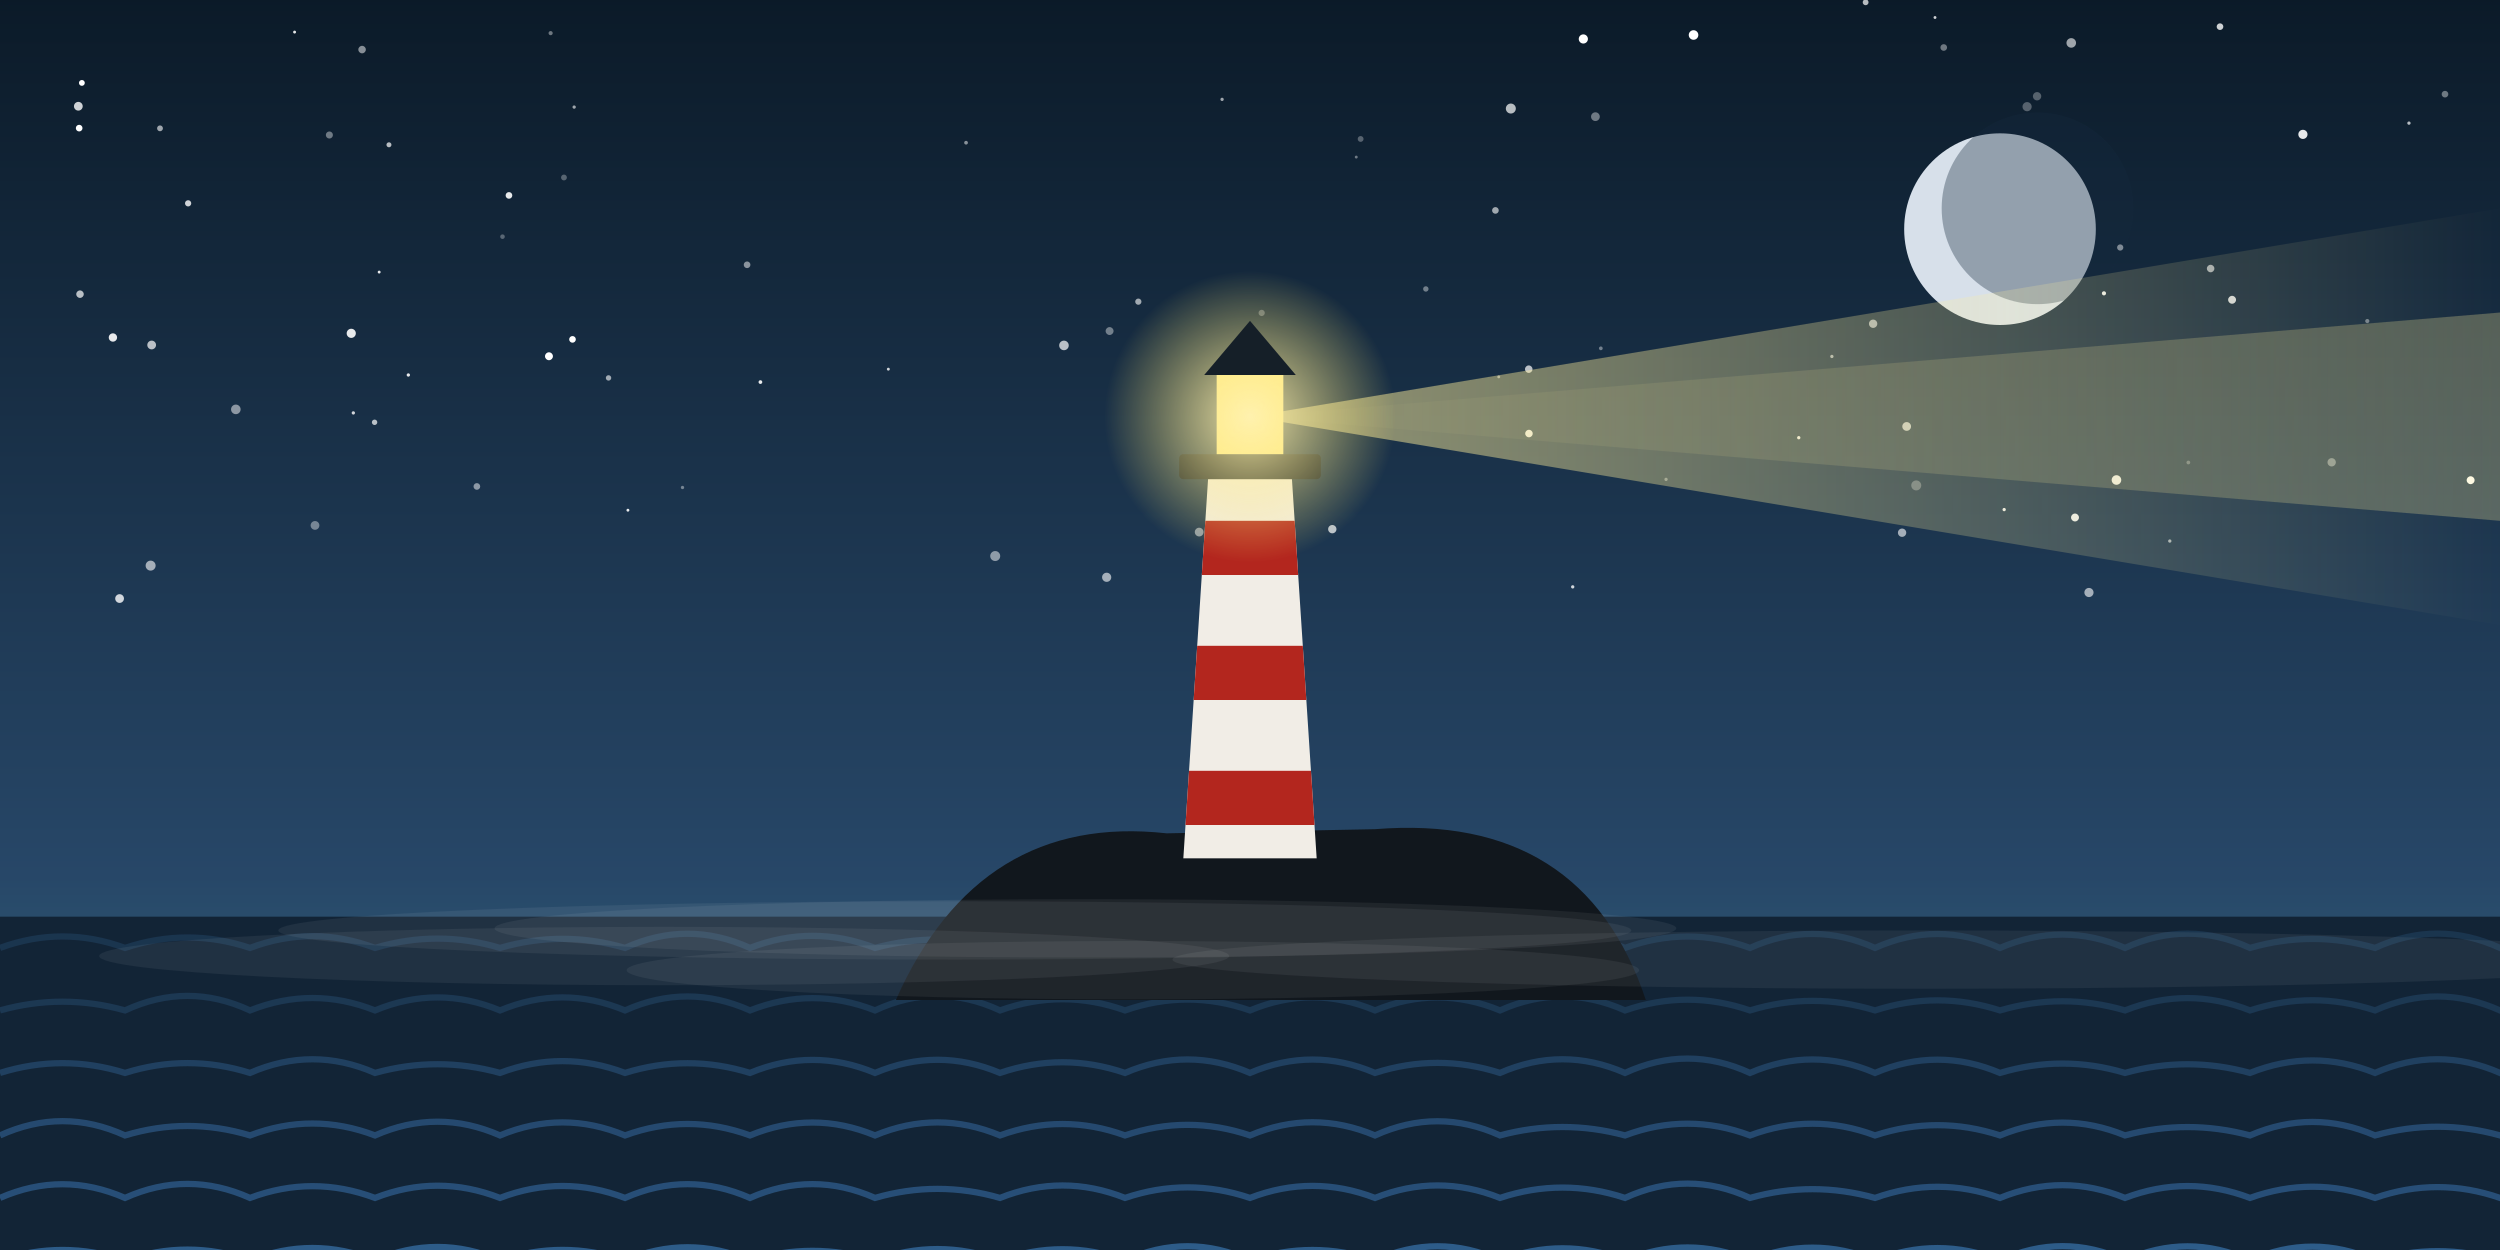
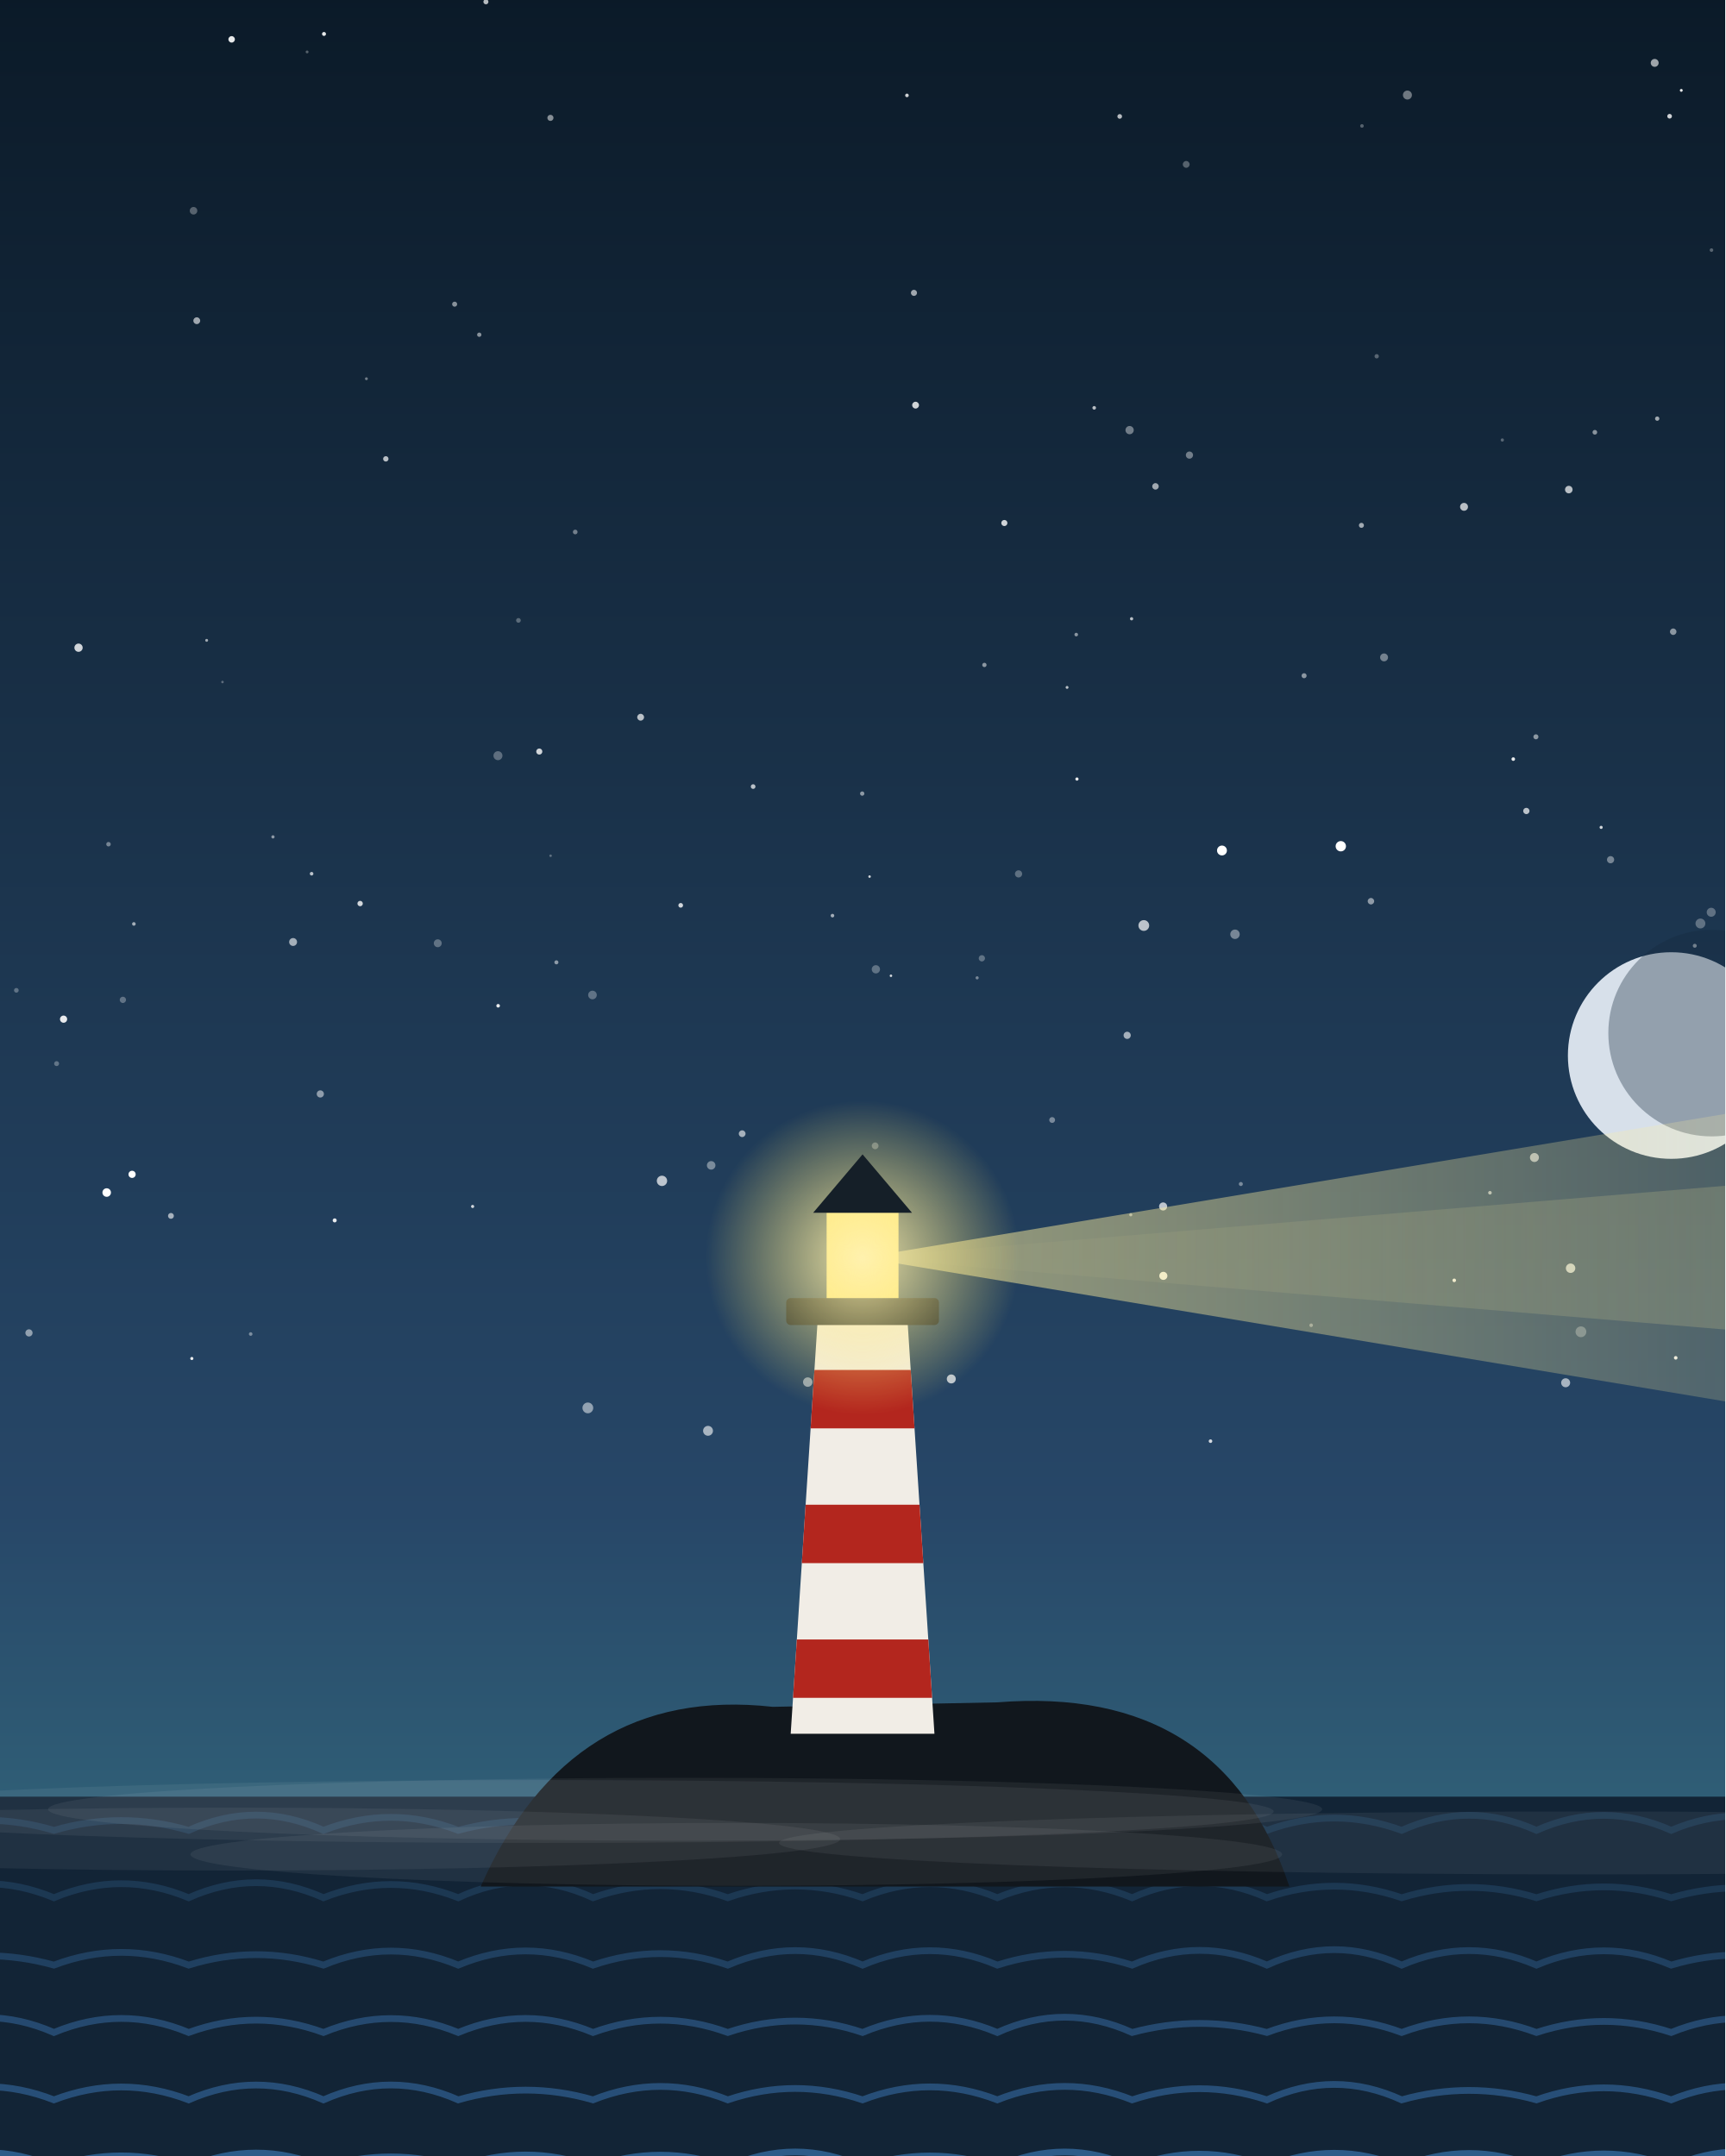
- <svg xmlns="http://www.w3.org/2000/svg" viewBox="0 0 1200 600" preserveAspectRatio="xMidYMid slice" role="img" aria-label="lighthouse (cover art)">
+ <svg xmlns="http://www.w3.org/2000/svg" viewBox="0 0 960 1200" preserveAspectRatio="xMidYMid slice" role="img" aria-label="lighthouse (cover art)">
  <defs>
    <linearGradient id="sky" x1="0" y1="0" x2="0" y2="1">
      <stop offset="0" stop-color="hsl(210 55% 10% / 1)" />
      <stop offset="0.7" stop-color="hsl(210 45% 28% / 1)" />
      <stop offset="1" stop-color="hsl(190 40% 38% / 1)" />
    </linearGradient>
    <linearGradient id="beam" x1="0" y1="0" x2="1" y2="0">
      <stop offset="0" stop-color="hsl(50 100% 80% / .55)" />
      <stop offset="1" stop-color="hsl(50 100% 80% / 0)" />
    </linearGradient>
    <radialGradient id="glow">
      <stop offset="0" stop-color="hsl(50 100% 85% / .9)" />
      <stop offset="1" stop-color="hsl(50 100% 70% / 0)" />
    </radialGradient>
    <clipPath id="tower">
      <polygon points="568,352 632,352 620,168 580,168" />
    </clipPath>
  </defs>
-   <rect width="1200" height="600" fill="url(#sky)" />
-   <circle cx="977.8" cy="46.2" r="2" fill="#fff" opacity="0.3" />
-   <circle cx="651" cy="75.4" r="0.7" fill="#fff" opacity="0.4" />
-   <circle cx="532.6" cy="158.9" r="1.9" fill="#fff" opacity="0.4" />
-   <circle cx="182" cy="130.6" r="0.7" fill="#fff" opacity="0.9" />
-   <circle cx="768.4" cy="167.2" r="0.9" fill="#fff" opacity="0.4" />
-   <circle cx="653.1" cy="66.7" r="1.4" fill="#fff" opacity="0.3" />
-   <circle cx="915.2" cy="204.7" r="2.1" fill="#fff" opacity="0.7" />
-   <circle cx="605.6" cy="150.2" r="1.5" fill="#fff" opacity="0.3" />
-   <circle cx="913" cy="255.7" r="2" fill="#fff" opacity="0.6" />
-   <circle cx="54.2" cy="162" r="2" fill="#fff" opacity="0.9" />
-   <circle cx="426.4" cy="177.2" r="0.7" fill="#fff" opacity="0.8" />
-   <circle cx="919.8" cy="233" r="2.4" fill="#fff" opacity="0.3" />
-   <circle cx="575.6" cy="255.4" r="2.1" fill="#fff" opacity="0.5" />
-   <circle cx="962" cy="244.6" r="0.8" fill="#fff" opacity="0.9" />
-   <circle cx="754.9" cy="281.7" r="0.8" fill="#fff" opacity="0.8" />
-   <circle cx="76.8" cy="61.6" r="1.4" fill="#fff" opacity="0.6" />
-   <circle cx="812.9" cy="16.8" r="2.3" fill="#fff" opacity="1" />
-   <circle cx="586.6" cy="47.7" r="0.8" fill="#fff" opacity="0.6" />
-   <circle cx="38.4" cy="141.2" r="1.8" fill="#fff" opacity="0.7" />
-   <circle cx="531.2" cy="277.1" r="2.2" fill="#fff" opacity="0.6" />
-   <circle cx="973" cy="51.2" r="2.2" fill="#fff" opacity="0.3" />
-   <circle cx="463.7" cy="68.5" r="0.9" fill="#fff" opacity="0.5" />
-   <circle cx="933" cy="22.8" r="1.6" fill="#fff" opacity="0.4" />
-   <circle cx="358.6" cy="127.1" r="1.6" fill="#fff" opacity="0.5" />
-   <circle cx="327.6" cy="234" r="0.8" fill="#fff" opacity="0.4" />
-   <circle cx="639.5" cy="254" r="2" fill="#fff" opacity="0.7" />
-   <circle cx="72.8" cy="165.6" r="2.1" fill="#fff" opacity="0.7" />
-   <circle cx="158.1" cy="64.8" r="1.7" fill="#fff" opacity="0.4" />
-   <circle cx="1071.4" cy="143.9" r="1.9" fill="#fff" opacity="0.8" />
-   <circle cx="899.1" cy="155.4" r="2" fill="#fff" opacity="0.6" />
-   <circle cx="275.6" cy="51.4" r="0.8" fill="#fff" opacity="0.6" />
-   <circle cx="1002.7" cy="284.4" r="2.2" fill="#fff" opacity="0.6" />
-   <circle cx="113.2" cy="196.5" r="2.3" fill="#fff" opacity="0.5" />
-   <circle cx="1173.6" cy="45.2" r="1.6" fill="#fff" opacity="0.4" />
-   <circle cx="760" cy="18.7" r="2.2" fill="#fff" opacity="1" />
-   <circle cx="684.4" cy="138.7" r="1.3" fill="#fff" opacity="0.4" />
-   <circle cx="717.8" cy="101" r="1.6" fill="#fff" opacity="0.6" />
-   <circle cx="141.4" cy="15.4" r="0.7" fill="#fff" opacity="0.9" />
-   <circle cx="725.2" cy="52.1" r="2.4" fill="#fff" opacity="0.7" />
-   <circle cx="765.8" cy="56" r="2.1" fill="#fff" opacity="0.4" />
-   <circle cx="274.8" cy="162.9" r="1.6" fill="#fff" opacity="1" />
-   <circle cx="994.2" cy="20.6" r="2.3" fill="#fff" opacity="0.6" />
-   <circle cx="151.2" cy="252.2" r="2.1" fill="#fff" opacity="0.4" />
-   <circle cx="168.6" cy="160" r="2.2" fill="#fff" opacity="0.9" />
-   <circle cx="1185.9" cy="230.5" r="1.9" fill="#fff" opacity="1" />
-   <circle cx="733.9" cy="208.1" r="1.8" fill="#fff" opacity="0.9" />
-   <circle cx="264.3" cy="15.9" r="1" fill="#fff" opacity="0.4" />
-   <circle cx="546.4" cy="144.8" r="1.5" fill="#fff" opacity="0.6" />
-   <circle cx="477.7" cy="266.9" r="2.4" fill="#fff" opacity="0.5" />
-   <circle cx="39.3" cy="39.8" r="1.4" fill="#fff" opacity="1" />
-   <circle cx="57.4" cy="287.3" r="2.1" fill="#fff" opacity="0.8" />
-   <circle cx="996" cy="248.4" r="1.9" fill="#fff" opacity="0.9" />
-   <circle cx="1061.1" cy="128.9" r="1.8" fill="#fff" opacity="0.6" />
-   <circle cx="928.8" cy="8.4" r="0.7" fill="#fff" opacity="0.8" />
-   <circle cx="1050.4" cy="222" r="0.9" fill="#fff" opacity="0.3" />
-   <circle cx="228.9" cy="233.5" r="1.6" fill="#fff" opacity="0.5" />
-   <circle cx="1119.2" cy="221.9" r="2" fill="#fff" opacity="0.4" />
-   <circle cx="292.1" cy="181.4" r="1.3" fill="#fff" opacity="0.6" />
-   <circle cx="365" cy="183.4" r="0.9" fill="#fff" opacity="0.9" />
-   <circle cx="37.6" cy="51" r="2.1" fill="#fff" opacity="0.8" />
-   <circle cx="301.4" cy="244.9" r="0.7" fill="#fff" opacity="0.9" />
-   <circle cx="510.7" cy="165.8" r="2.3" fill="#fff" opacity="0.7" />
-   <circle cx="1065.6" cy="12.8" r="1.6" fill="#fff" opacity="0.8" />
-   <circle cx="72.3" cy="271.5" r="2.4" fill="#fff" opacity="0.6" />
-   <circle cx="196" cy="180" r="0.8" fill="#fff" opacity="0.9" />
-   <circle cx="169.6" cy="198.2" r="0.8" fill="#fff" opacity="0.8" />
-   <circle cx="1041.5" cy="259.7" r="0.8" fill="#fff" opacity="0.6" />
-   <circle cx="90.3" cy="97.6" r="1.5" fill="#fff" opacity="0.8" />
-   <circle cx="1009.9" cy="140.8" r="1" fill="#fff" opacity="0.9" />
-   <circle cx="976.6" cy="125.9" r="2.1" fill="#fff" opacity="0.5" />
-   <circle cx="733.8" cy="177.2" r="1.8" fill="#fff" opacity="0.7" />
-   <circle cx="799.7" cy="230.1" r="0.8" fill="#fff" opacity="0.4" />
-   <circle cx="186.7" cy="69.5" r="1.2" fill="#fff" opacity="0.7" />
-   <circle cx="1136.3" cy="154.1" r="1" fill="#fff" opacity="0.4" />
-   <circle cx="270.7" cy="85.2" r="1.4" fill="#fff" opacity="0.3" />
-   <circle cx="173.8" cy="23.8" r="1.8" fill="#fff" opacity="0.5" />
-   <circle cx="244.3" cy="93.8" r="1.6" fill="#fff" opacity="0.9" />
-   <circle cx="1017.7" cy="118.8" r="1.5" fill="#fff" opacity="0.7" />
-   <circle cx="38" cy="61.5" r="1.6" fill="#fff" opacity="1" />
-   <circle cx="1105.4" cy="64.5" r="2.2" fill="#fff" opacity="0.9" />
-   <circle cx="863.4" cy="210.1" r="0.8" fill="#fff" opacity="0.9" />
-   <circle cx="1156.3" cy="59.1" r="0.8" fill="#fff" opacity="0.7" />
-   <circle cx="614.1" cy="243.8" r="1.9" fill="#fff" opacity="0.5" />
-   <circle cx="879.3" cy="171.1" r="0.8" fill="#fff" opacity="0.6" />
-   <circle cx="241.2" cy="113.6" r="1.1" fill="#fff" opacity="0.3" />
-   <circle cx="1015.9" cy="230.4" r="2.3" fill="#fff" opacity="0.9" />
-   <circle cx="719.4" cy="180.9" r="0.7" fill="#fff" opacity="0.5" />
-   <circle cx="895.5" cy="1.1" r="1.4" fill="#fff" opacity="0.7" />
-   <circle cx="263.5" cy="171" r="1.9" fill="#fff" opacity="1" />
-   <circle cx="179.8" cy="202.7" r="1.3" fill="#fff" opacity="0.7" />
-   <circle cx="960" cy="110" r="46" fill="hsl(210 30% 88%)" />
-   <circle cx="978" cy="100" r="46" fill="hsl(210 50% 16% / 1)" opacity=".35" />
-   <g transform="translate(0 60)">
-     <polygon points="600,140 1200,40 1200,240" fill="url(#beam)" />
-     <polygon points="600,140 0,90 0,190" fill="url(#beam)" opacity=".5" transform="scale(-1 1) translate(-1200 0)" />
-     <rect y="380" width="1200" height="260" fill="hsl(210 50% 14% / 1)" />
-     <path d="M0 395 q30 -11.012 60 0 q30 -10.003 60 0 q30 -11.289 60 0 q30 -8.949 60 0 q30 -8.718 60 0 q30 -13.595 60 0 q30 -11.582 60 0 q30 -8.065 60 0 q30 -9.593 60 0 q30 -13.246 60 0 q30 -10.485 60 0 q30 -11.764 60 0 q30 -13.122 60 0 q30 -10.945 60 0 q30 -13.445 60 0 q30 -13.355 60 0 q30 -12.821 60 0 q30 -13.686 60 0 q30 -8.635 60 0 q30 -13.74 60 0 q30 -10.631 60 0" fill="none" stroke="hsl(210 50% 30% / 1)" stroke-width="3" opacity="0.4" />
-     <path d="M0 425 q30 -8.377 60 0 q30 -13.945 60 0 q30 -11.912 60 0 q30 -12.473 60 0 q30 -12.491 60 0 q30 -13.402 60 0 q30 -11.794 60 0 q30 -13.95 60 0 q30 -10.718 60 0 q30 -10.41 60 0 q30 -12.529 60 0 q30 -12.412 60 0 q30 -13.402 60 0 q30 -10.291 60 0 q30 -9.162 60 0 q30 -9.663 60 0 q30 -8.78 60 0 q30 -11.838 60 0 q30 -9.779 60 0 q30 -13.387 60 0 q30 -8.816 60 0" fill="none" stroke="hsl(210 50% 33% / 1)" stroke-width="3" opacity="0.4" />
-     <path d="M0 455 q30 -9.362 60 0 q30 -9.433 60 0 q30 -13.106 60 0 q30 -8.343 60 0 q30 -11.344 60 0 q30 -9.312 60 0 q30 -12.494 60 0 q30 -12.616 60 0 q30 -10.225 60 0 q30 -12.925 60 0 q30 -12.835 60 0 q30 -9.643 60 0 q30 -13.104 60 0 q30 -13.761 60 0 q30 -12.926 60 0 q30 -12.721 60 0 q30 -8.966 60 0 q30 -8.312 60 0 q30 -11.991 60 0 q30 -13.137 60 0 q30 -13.878 60 0" fill="none" stroke="hsl(210 50% 36% / 1)" stroke-width="3" opacity="0.5" />
-     <path d="M0 485 q30 -13.696 60 0 q30 -9.073 60 0 q30 -11.417 60 0 q30 -13.166 60 0 q30 -12.496 60 0 q30 -10.979 60 0 q30 -12.377 60 0 q30 -12.491 60 0 q30 -10.942 60 0 q30 -10.159 60 0 q30 -12.639 60 0 q30 -13.592 60 0 q30 -8.073 60 0 q30 -11.26 60 0 q30 -11.247 60 0 q30 -9.842 60 0 q30 -12.309 60 0 q30 -8.031 60 0 q30 -12.949 60 0 q30 -8.35 60 0 q30 -12.267 60 0" fill="none" stroke="hsl(210 50% 39% / 1)" stroke-width="3" opacity="0.6" />
-     <path d="M0 515 q30 -13.137 60 0 q30 -13.446 60 0 q30 -11.273 60 0 q30 -11.723 60 0 q30 -11.462 60 0 q30 -13.208 60 0 q30 -13.236 60 0 q30 -8.678 60 0 q30 -11.949 60 0 q30 -10.134 60 0 q30 -11.546 60 0 q30 -11.981 60 0 q30 -9.939 60 0 q30 -13.742 60 0 q30 -8.4 60 0 q30 -10.696 60 0 q30 -12.247 60 0 q30 -11.398 60 0 q30 -10.759 60 0 q30 -10.383 60 0 q30 -9.602 60 0" fill="none" stroke="hsl(210 50% 42% / 1)" stroke-width="3" opacity="0.6" />
-     <path d="M0 545 q30 -10.037 60 0 q30 -10.383 60 0 q30 -11.923 60 0 q30 -12.922 60 0 q30 -10.094 60 0 q30 -12.629 60 0 q30 -9.186 60 0 q30 -10.897 60 0 q30 -10.733 60 0 q30 -13.599 60 0 q30 -10.005 60 0 q30 -13.577 60 0 q30 -11.625 60 0 q30 -12.438 60 0 q30 -12.256 60 0 q30 -11.843 60 0 q30 -13.692 60 0 q30 -13.515 60 0 q30 -13.24 60 0 q30 -8.871 60 0 q30 -9.181 60 0" fill="none" stroke="hsl(210 50% 45% / 1)" stroke-width="3" opacity="0.7" />
-     <path d="M0 575 q30 -13.845 60 0 q30 -12.36 60 0 q30 -10.611 60 0 q30 -13.786 60 0 q30 -11.336 60 0 q30 -11.874 60 0 q30 -10.883 60 0 q30 -11.432 60 0 q30 -10 60 0 q30 -8.67 60 0 q30 -12.336 60 0 q30 -9.189 60 0 q30 -11.445 60 0 q30 -8.151 60 0 q30 -8.421 60 0 q30 -12.953 60 0 q30 -13.689 60 0 q30 -11.564 60 0 q30 -12.894 60 0 q30 -9.77 60 0 q30 -9.358 60 0" fill="none" stroke="hsl(210 50% 48% / 1)" stroke-width="3" opacity="0.8" />
-     <path d="M430 420 Q470 330 560 340 L660 338 Q760 330 790 420 Z" fill="hsl(210 25% 9% / 1)" />
-     <polygon points="568,352 632,352 620,168 580,168" fill="#f1ede6" />
-     <g clip-path="url(#tower)" fill="#b3261e">
-       <rect x="560" y="190" width="80" height="26" />
-       <rect x="560" y="250" width="80" height="26" />
-       <rect x="560" y="310" width="80" height="26" />
+   <rect width="960" height="1200" fill="url(#sky)" />
+   <circle cx="836" cy="244.9" r="0.9" fill="#fff" opacity="0.3" />
+   <circle cx="762.9" cy="501.6" r="1.8" fill="#fff" opacity="0.5" />
+   <circle cx="288.5" cy="345.3" r="1.3" fill="#fff" opacity="0.3" />
+   <circle cx="660.1" cy="91.5" r="1.9" fill="#fff" opacity="0.3" />
+   <circle cx="757.9" cy="70.1" r="1" fill="#fff" opacity="0.3" />
+   <circle cx="115" cy="356.4" r="0.8" fill="#fff" opacity="0.6" />
+   <circle cx="123.8" cy="379.6" r="0.7" fill="#fff" opacity="0.3" />
+   <circle cx="547.8" cy="370.1" r="1.2" fill="#fff" opacity="0.5" />
+   <circle cx="306.4" cy="476.3" r="0.7" fill="#fff" opacity="0.3" />
+   <circle cx="842.1" cy="422.5" r="1" fill="#fff" opacity="0.9" />
+   <circle cx="598.9" cy="353.2" r="1" fill="#fff" opacity="0.5" />
+   <circle cx="783.2" cy="52.9" r="2.5" fill="#fff" opacity="0.4" />
+   <circle cx="483.9" cy="487.9" r="0.7" fill="#fff" opacity="0.8" />
+   <circle cx="661.9" cy="253.3" r="2" fill="#fff" opacity="0.4" />
+   <circle cx="266.7" cy="186.3" r="1.2" fill="#fff" opacity="0.5" />
+   <circle cx="814.7" cy="282.1" r="2.2" fill="#fff" opacity="0.7" />
+   <circle cx="43.7" cy="360.5" r="2.3" fill="#fff" opacity="0.8" />
+   <circle cx="935.6" cy="50.3" r="0.8" fill="#fff" opacity="0.9" />
+   <circle cx="487.4" cy="539.5" r="2.3" fill="#fff" opacity="0.3" />
+   <circle cx="854.7" cy="410.1" r="1.4" fill="#fff" opacity="0.5" />
+   <circle cx="558.9" cy="291.1" r="1.7" fill="#fff" opacity="0.8" />
+   <circle cx="725.7" cy="376.1" r="1.4" fill="#fff" opacity="0.5" />
+   <circle cx="629.7" cy="344.4" r="0.9" fill="#fff" opacity="0.7" />
+   <circle cx="306.3" cy="65.6" r="1.7" fill="#fff" opacity="0.5" />
+   <circle cx="504.7" cy="53.1" r="1" fill="#fff" opacity="0.8" />
+   <circle cx="929.1" cy="64.7" r="1.3" fill="#fff" opacity="0.8" />
+   <circle cx="608.9" cy="227" r="1" fill="#fff" opacity="0.7" />
+   <circle cx="203.9" cy="210.8" r="0.8" fill="#fff" opacity="0.4" />
+   <circle cx="243.6" cy="525" r="2.2" fill="#fff" opacity="0.3" />
+   <circle cx="495.8" cy="543.1" r="0.7" fill="#fff" opacity="0.8" />
+   <circle cx="200.4" cy="502.9" r="1.5" fill="#fff" opacity="0.8" />
+   <circle cx="623.1" cy="64.8" r="1.3" fill="#fff" opacity="0.7" />
+   <circle cx="931.1" cy="351.6" r="1.8" fill="#fff" opacity="0.5" />
+   <circle cx="329.7" cy="553.8" r="2.4" fill="#fff" opacity="0.3" />
+   <circle cx="378.8" cy="503.9" r="1.3" fill="#fff" opacity="0.8" />
+   <circle cx="887.5" cy="240.6" r="1.3" fill="#fff" opacity="0.5" />
+   <circle cx="356.5" cy="399.2" r="1.9" fill="#fff" opacity="0.7" />
+   <circle cx="593.8" cy="382.6" r="0.8" fill="#fff" opacity="0.7" />
+   <circle cx="214.7" cy="255.4" r="1.5" fill="#fff" opacity="0.7" />
+   <circle cx="107.7" cy="117.3" r="2.1" fill="#fff" opacity="0.3" />
+   <circle cx="419.1" cy="437.8" r="1.3" fill="#fff" opacity="0.7" />
+   <circle cx="508.6" cy="163" r="1.7" fill="#fff" opacity="0.6" />
+   <circle cx="151.9" cy="465.8" r="0.9" fill="#fff" opacity="0.5" />
+   <circle cx="320.1" cy="296.1" r="1.3" fill="#fff" opacity="0.4" />
+   <circle cx="599.3" cy="433.6" r="0.9" fill="#fff" opacity="0.9" />
+   <circle cx="253" cy="169.3" r="1.4" fill="#fff" opacity="0.5" />
+   <circle cx="270.4" cy="1" r="1.4" fill="#fff" opacity="0.7" />
+   <circle cx="173.4" cy="486.3" r="1" fill="#fff" opacity="0.7" />
+   <circle cx="277.1" cy="420.6" r="2.5" fill="#fff" opacity="0.3" />
+   <circle cx="566.8" cy="486.4" r="2" fill="#fff" opacity="0.3" />
+   <circle cx="757.6" cy="292.4" r="1.4" fill="#fff" opacity="0.6" />
+   <circle cx="952.4" cy="139.2" r="1" fill="#fff" opacity="0.3" />
+   <circle cx="509.5" cy="225.5" r="1.9" fill="#fff" opacity="0.8" />
+   <circle cx="163.1" cy="524.3" r="2.2" fill="#fff" opacity="0.6" />
+   <circle cx="873" cy="272.5" r="2.1" fill="#fff" opacity="0.7" />
+   <circle cx="170.9" cy="28.9" r="0.8" fill="#fff" opacity="0.3" />
+   <circle cx="180.3" cy="18.9" r="1.1" fill="#fff" opacity="0.9" />
+   <circle cx="9.1" cy="551.2" r="1.3" fill="#fff" opacity="0.3" />
+   <circle cx="920.8" cy="35" r="2.2" fill="#fff" opacity="0.6" />
+   <circle cx="628.6" cy="239.4" r="2.3" fill="#fff" opacity="0.4" />
+   <circle cx="109.5" cy="178.5" r="1.9" fill="#fff" opacity="0.6" />
+   <circle cx="922.2" cy="233" r="1.2" fill="#fff" opacity="0.6" />
+   <circle cx="766.1" cy="198.3" r="1.2" fill="#fff" opacity="0.3" />
+   <circle cx="479.8" cy="441.7" r="1.2" fill="#fff" opacity="0.5" />
+   <circle cx="128.9" cy="21.9" r="1.8" fill="#fff" opacity="0.9" />
+   <circle cx="300.1" cy="418.3" r="1.7" fill="#fff" opacity="0.8" />
+   <circle cx="277.2" cy="559.8" r="1" fill="#fff" opacity="0.9" />
+   <circle cx="643" cy="270.7" r="1.8" fill="#fff" opacity="0.6" />
+   <circle cx="770.2" cy="365.9" r="2.2" fill="#fff" opacity="0.4" />
+   <circle cx="943.1" cy="526.4" r="1.1" fill="#fff" opacity="0.6" />
+   <g transform="translate(-270 450) scale(1.25)">
+     <circle cx="977.8" cy="46.2" r="2" fill="#fff" opacity="0.3" />
+     <circle cx="651" cy="75.4" r="0.7" fill="#fff" opacity="0.4" />
+     <circle cx="532.6" cy="158.9" r="1.9" fill="#fff" opacity="0.4" />
+     <circle cx="182" cy="130.6" r="0.7" fill="#fff" opacity="0.9" />
+     <circle cx="768.4" cy="167.2" r="0.9" fill="#fff" opacity="0.4" />
+     <circle cx="653.1" cy="66.7" r="1.4" fill="#fff" opacity="0.3" />
+     <circle cx="915.2" cy="204.7" r="2.1" fill="#fff" opacity="0.7" />
+     <circle cx="605.6" cy="150.2" r="1.5" fill="#fff" opacity="0.3" />
+     <circle cx="913" cy="255.7" r="2" fill="#fff" opacity="0.6" />
+     <circle cx="54.2" cy="162" r="2" fill="#fff" opacity="0.9" />
+     <circle cx="426.4" cy="177.2" r="0.7" fill="#fff" opacity="0.8" />
+     <circle cx="919.8" cy="233" r="2.4" fill="#fff" opacity="0.3" />
+     <circle cx="575.6" cy="255.4" r="2.1" fill="#fff" opacity="0.5" />
+     <circle cx="962" cy="244.6" r="0.8" fill="#fff" opacity="0.9" />
+     <circle cx="754.9" cy="281.7" r="0.8" fill="#fff" opacity="0.8" />
+     <circle cx="76.8" cy="61.6" r="1.4" fill="#fff" opacity="0.6" />
+     <circle cx="812.9" cy="16.8" r="2.3" fill="#fff" opacity="1" />
+     <circle cx="586.6" cy="47.7" r="0.8" fill="#fff" opacity="0.6" />
+     <circle cx="38.4" cy="141.2" r="1.8" fill="#fff" opacity="0.7" />
+     <circle cx="531.2" cy="277.1" r="2.2" fill="#fff" opacity="0.6" />
+     <circle cx="973" cy="51.2" r="2.2" fill="#fff" opacity="0.3" />
+     <circle cx="463.7" cy="68.5" r="0.9" fill="#fff" opacity="0.5" />
+     <circle cx="933" cy="22.8" r="1.6" fill="#fff" opacity="0.4" />
+     <circle cx="358.6" cy="127.1" r="1.6" fill="#fff" opacity="0.5" />
+     <circle cx="327.6" cy="234" r="0.8" fill="#fff" opacity="0.4" />
+     <circle cx="639.5" cy="254" r="2" fill="#fff" opacity="0.7" />
+     <circle cx="72.8" cy="165.6" r="2.1" fill="#fff" opacity="0.7" />
+     <circle cx="158.1" cy="64.8" r="1.7" fill="#fff" opacity="0.4" />
+     <circle cx="1071.4" cy="143.9" r="1.9" fill="#fff" opacity="0.8" />
+     <circle cx="899.1" cy="155.4" r="2" fill="#fff" opacity="0.6" />
+     <circle cx="275.6" cy="51.4" r="0.8" fill="#fff" opacity="0.6" />
+     <circle cx="1002.7" cy="284.4" r="2.2" fill="#fff" opacity="0.6" />
+     <circle cx="113.2" cy="196.5" r="2.3" fill="#fff" opacity="0.5" />
+     <circle cx="1173.6" cy="45.2" r="1.6" fill="#fff" opacity="0.4" />
+     <circle cx="760" cy="18.7" r="2.2" fill="#fff" opacity="1" />
+     <circle cx="684.4" cy="138.7" r="1.3" fill="#fff" opacity="0.4" />
+     <circle cx="717.8" cy="101" r="1.6" fill="#fff" opacity="0.6" />
+     <circle cx="141.4" cy="15.4" r="0.7" fill="#fff" opacity="0.9" />
+     <circle cx="725.2" cy="52.1" r="2.4" fill="#fff" opacity="0.7" />
+     <circle cx="765.8" cy="56" r="2.1" fill="#fff" opacity="0.4" />
+     <circle cx="274.8" cy="162.9" r="1.6" fill="#fff" opacity="1" />
+     <circle cx="994.2" cy="20.6" r="2.3" fill="#fff" opacity="0.6" />
+     <circle cx="151.2" cy="252.2" r="2.1" fill="#fff" opacity="0.4" />
+     <circle cx="168.6" cy="160" r="2.2" fill="#fff" opacity="0.9" />
+     <circle cx="1185.9" cy="230.5" r="1.9" fill="#fff" opacity="1" />
+     <circle cx="733.9" cy="208.1" r="1.8" fill="#fff" opacity="0.9" />
+     <circle cx="264.3" cy="15.9" r="1" fill="#fff" opacity="0.4" />
+     <circle cx="546.4" cy="144.8" r="1.5" fill="#fff" opacity="0.6" />
+     <circle cx="477.7" cy="266.9" r="2.4" fill="#fff" opacity="0.5" />
+     <circle cx="39.3" cy="39.8" r="1.4" fill="#fff" opacity="1" />
+     <circle cx="57.4" cy="287.3" r="2.1" fill="#fff" opacity="0.8" />
+     <circle cx="996" cy="248.4" r="1.9" fill="#fff" opacity="0.9" />
+     <circle cx="1061.1" cy="128.9" r="1.8" fill="#fff" opacity="0.6" />
+     <circle cx="928.8" cy="8.4" r="0.7" fill="#fff" opacity="0.8" />
+     <circle cx="1050.4" cy="222" r="0.9" fill="#fff" opacity="0.3" />
+     <circle cx="228.9" cy="233.5" r="1.6" fill="#fff" opacity="0.5" />
+     <circle cx="1119.2" cy="221.9" r="2" fill="#fff" opacity="0.4" />
+     <circle cx="292.1" cy="181.4" r="1.3" fill="#fff" opacity="0.6" />
+     <circle cx="365" cy="183.4" r="0.9" fill="#fff" opacity="0.9" />
+     <circle cx="37.6" cy="51" r="2.1" fill="#fff" opacity="0.8" />
+     <circle cx="301.4" cy="244.9" r="0.7" fill="#fff" opacity="0.9" />
+     <circle cx="510.7" cy="165.8" r="2.3" fill="#fff" opacity="0.7" />
+     <circle cx="1065.6" cy="12.8" r="1.6" fill="#fff" opacity="0.8" />
+     <circle cx="72.3" cy="271.5" r="2.4" fill="#fff" opacity="0.6" />
+     <circle cx="196" cy="180" r="0.8" fill="#fff" opacity="0.9" />
+     <circle cx="169.6" cy="198.2" r="0.8" fill="#fff" opacity="0.8" />
+     <circle cx="1041.5" cy="259.7" r="0.8" fill="#fff" opacity="0.6" />
+     <circle cx="90.3" cy="97.6" r="1.5" fill="#fff" opacity="0.8" />
+     <circle cx="1009.9" cy="140.8" r="1" fill="#fff" opacity="0.9" />
+     <circle cx="976.6" cy="125.9" r="2.1" fill="#fff" opacity="0.5" />
+     <circle cx="733.8" cy="177.2" r="1.8" fill="#fff" opacity="0.7" />
+     <circle cx="799.7" cy="230.1" r="0.8" fill="#fff" opacity="0.4" />
+     <circle cx="186.7" cy="69.5" r="1.2" fill="#fff" opacity="0.7" />
+     <circle cx="1136.3" cy="154.1" r="1" fill="#fff" opacity="0.4" />
+     <circle cx="270.7" cy="85.2" r="1.4" fill="#fff" opacity="0.3" />
+     <circle cx="173.8" cy="23.8" r="1.8" fill="#fff" opacity="0.5" />
+     <circle cx="244.3" cy="93.8" r="1.6" fill="#fff" opacity="0.9" />
+     <circle cx="1017.7" cy="118.8" r="1.5" fill="#fff" opacity="0.7" />
+     <circle cx="38" cy="61.5" r="1.6" fill="#fff" opacity="1" />
+     <circle cx="1105.4" cy="64.5" r="2.2" fill="#fff" opacity="0.9" />
+     <circle cx="863.4" cy="210.1" r="0.8" fill="#fff" opacity="0.9" />
+     <circle cx="1156.3" cy="59.1" r="0.8" fill="#fff" opacity="0.7" />
+     <circle cx="614.1" cy="243.8" r="1.9" fill="#fff" opacity="0.5" />
+     <circle cx="879.3" cy="171.1" r="0.8" fill="#fff" opacity="0.6" />
+     <circle cx="241.2" cy="113.6" r="1.1" fill="#fff" opacity="0.3" />
+     <circle cx="1015.9" cy="230.4" r="2.3" fill="#fff" opacity="0.9" />
+     <circle cx="719.4" cy="180.9" r="0.7" fill="#fff" opacity="0.5" />
+     <circle cx="895.5" cy="1.1" r="1.4" fill="#fff" opacity="0.7" />
+     <circle cx="263.5" cy="171" r="1.9" fill="#fff" opacity="1" />
+     <circle cx="179.8" cy="202.7" r="1.3" fill="#fff" opacity="0.7" />
+     <circle cx="960" cy="110" r="46" fill="hsl(210 30% 88%)" />
+     <circle cx="978" cy="100" r="46" fill="hsl(210 50% 16% / 1)" opacity=".35" />
+     <g transform="translate(0 60)">
+       <polygon points="600,140 1200,40 1200,240" fill="url(#beam)" />
+       <polygon points="600,140 0,90 0,190" fill="url(#beam)" opacity=".5" transform="scale(-1 1) translate(-1200 0)" />
+       <rect y="380" width="1200" height="260" fill="hsl(210 50% 14% / 1)" />
+       <path d="M0 395 q30 -11.012 60 0 q30 -10.003 60 0 q30 -11.289 60 0 q30 -8.949 60 0 q30 -8.718 60 0 q30 -13.595 60 0 q30 -11.582 60 0 q30 -8.065 60 0 q30 -9.593 60 0 q30 -13.246 60 0 q30 -10.485 60 0 q30 -11.764 60 0 q30 -13.122 60 0 q30 -10.945 60 0 q30 -13.445 60 0 q30 -13.355 60 0 q30 -12.821 60 0 q30 -13.686 60 0 q30 -8.635 60 0 q30 -13.74 60 0 q30 -10.631 60 0" fill="none" stroke="hsl(210 50% 30% / 1)" stroke-width="3" opacity="0.4" />
+       <path d="M0 425 q30 -8.377 60 0 q30 -13.945 60 0 q30 -11.912 60 0 q30 -12.473 60 0 q30 -12.491 60 0 q30 -13.402 60 0 q30 -11.794 60 0 q30 -13.95 60 0 q30 -10.718 60 0 q30 -10.41 60 0 q30 -12.529 60 0 q30 -12.412 60 0 q30 -13.402 60 0 q30 -10.291 60 0 q30 -9.162 60 0 q30 -9.663 60 0 q30 -8.78 60 0 q30 -11.838 60 0 q30 -9.779 60 0 q30 -13.387 60 0 q30 -8.816 60 0" fill="none" stroke="hsl(210 50% 33% / 1)" stroke-width="3" opacity="0.4" />
+       <path d="M0 455 q30 -9.362 60 0 q30 -9.433 60 0 q30 -13.106 60 0 q30 -8.343 60 0 q30 -11.344 60 0 q30 -9.312 60 0 q30 -12.494 60 0 q30 -12.616 60 0 q30 -10.225 60 0 q30 -12.925 60 0 q30 -12.835 60 0 q30 -9.643 60 0 q30 -13.104 60 0 q30 -13.761 60 0 q30 -12.926 60 0 q30 -12.721 60 0 q30 -8.966 60 0 q30 -8.312 60 0 q30 -11.991 60 0 q30 -13.137 60 0 q30 -13.878 60 0" fill="none" stroke="hsl(210 50% 36% / 1)" stroke-width="3" opacity="0.5" />
+       <path d="M0 485 q30 -13.696 60 0 q30 -9.073 60 0 q30 -11.417 60 0 q30 -13.166 60 0 q30 -12.496 60 0 q30 -10.979 60 0 q30 -12.377 60 0 q30 -12.491 60 0 q30 -10.942 60 0 q30 -10.159 60 0 q30 -12.639 60 0 q30 -13.592 60 0 q30 -8.073 60 0 q30 -11.26 60 0 q30 -11.247 60 0 q30 -9.842 60 0 q30 -12.309 60 0 q30 -8.031 60 0 q30 -12.949 60 0 q30 -8.35 60 0 q30 -12.267 60 0" fill="none" stroke="hsl(210 50% 39% / 1)" stroke-width="3" opacity="0.6" />
+       <path d="M0 515 q30 -13.137 60 0 q30 -13.446 60 0 q30 -11.273 60 0 q30 -11.723 60 0 q30 -11.462 60 0 q30 -13.208 60 0 q30 -13.236 60 0 q30 -8.678 60 0 q30 -11.949 60 0 q30 -10.134 60 0 q30 -11.546 60 0 q30 -11.981 60 0 q30 -9.939 60 0 q30 -13.742 60 0 q30 -8.4 60 0 q30 -10.696 60 0 q30 -12.247 60 0 q30 -11.398 60 0 q30 -10.759 60 0 q30 -10.383 60 0 q30 -9.602 60 0" fill="none" stroke="hsl(210 50% 42% / 1)" stroke-width="3" opacity="0.6" />
+       <path d="M0 545 q30 -10.037 60 0 q30 -10.383 60 0 q30 -11.923 60 0 q30 -12.922 60 0 q30 -10.094 60 0 q30 -12.629 60 0 q30 -9.186 60 0 q30 -10.897 60 0 q30 -10.733 60 0 q30 -13.599 60 0 q30 -10.005 60 0 q30 -13.577 60 0 q30 -11.625 60 0 q30 -12.438 60 0 q30 -12.256 60 0 q30 -11.843 60 0 q30 -13.692 60 0 q30 -13.515 60 0 q30 -13.24 60 0 q30 -8.871 60 0 q30 -9.181 60 0" fill="none" stroke="hsl(210 50% 45% / 1)" stroke-width="3" opacity="0.7" />
+       <path d="M0 575 q30 -13.845 60 0 q30 -12.36 60 0 q30 -10.611 60 0 q30 -13.786 60 0 q30 -11.336 60 0 q30 -11.874 60 0 q30 -10.883 60 0 q30 -11.432 60 0 q30 -10 60 0 q30 -8.67 60 0 q30 -12.336 60 0 q30 -9.189 60 0 q30 -11.445 60 0 q30 -8.151 60 0 q30 -8.421 60 0 q30 -12.953 60 0 q30 -13.689 60 0 q30 -11.564 60 0 q30 -12.894 60 0 q30 -9.77 60 0 q30 -9.358 60 0" fill="none" stroke="hsl(210 50% 48% / 1)" stroke-width="3" opacity="0.8" />
+       <path d="M430 420 Q470 330 560 340 L660 338 Q760 330 790 420 Z" fill="hsl(210 25% 9% / 1)" />
+       <polygon points="568,352 632,352 620,168 580,168" fill="#f1ede6" />
+       <g clip-path="url(#tower)" fill="#b3261e">
+         <rect x="560" y="190" width="80" height="26" />
+         <rect x="560" y="250" width="80" height="26" />
+         <rect x="560" y="310" width="80" height="26" />
+       </g>
+       <rect x="566" y="158" width="68" height="12" rx="2" fill="hsl(210 30% 12% / 1)" />
+       <rect x="584" y="120" width="32" height="38" fill="hsl(50 100% 75%)" />
+       <circle cx="600" cy="140" r="70" fill="url(#glow)" />
+       <polygon points="578,120 600,94 622,120" fill="hsl(210 30% 12% / 1)" />
+       <ellipse cx="318.8" cy="398.9" rx="271.2" ry="14" fill="#fff" opacity=".06" />
+       <ellipse cx="458.3" cy="386.6" rx="324.7" ry="14" fill="#fff" opacity=".06" />
+       <ellipse cx="521" cy="385.6" rx="283.6" ry="14" fill="#fff" opacity=".06" />
+       <ellipse cx="922.3" cy="400.6" rx="359.5" ry="14" fill="#fff" opacity=".06" />
+       <ellipse cx="543.8" cy="405.7" rx="243" ry="14" fill="#fff" opacity=".06" />
    </g>
-     <rect x="566" y="158" width="68" height="12" rx="2" fill="hsl(210 30% 12% / 1)" />
-     <rect x="584" y="120" width="32" height="38" fill="hsl(50 100% 75%)" />
-     <circle cx="600" cy="140" r="70" fill="url(#glow)" />
-     <polygon points="578,120 600,94 622,120" fill="hsl(210 30% 12% / 1)" />
-     <ellipse cx="318.8" cy="398.9" rx="271.2" ry="14" fill="#fff" opacity=".06" />
-     <ellipse cx="458.3" cy="386.6" rx="324.7" ry="14" fill="#fff" opacity=".06" />
-     <ellipse cx="521" cy="385.6" rx="283.6" ry="14" fill="#fff" opacity=".06" />
-     <ellipse cx="922.3" cy="400.6" rx="359.5" ry="14" fill="#fff" opacity=".06" />
-     <ellipse cx="543.8" cy="405.7" rx="243" ry="14" fill="#fff" opacity=".06" />
  </g>
</svg>
